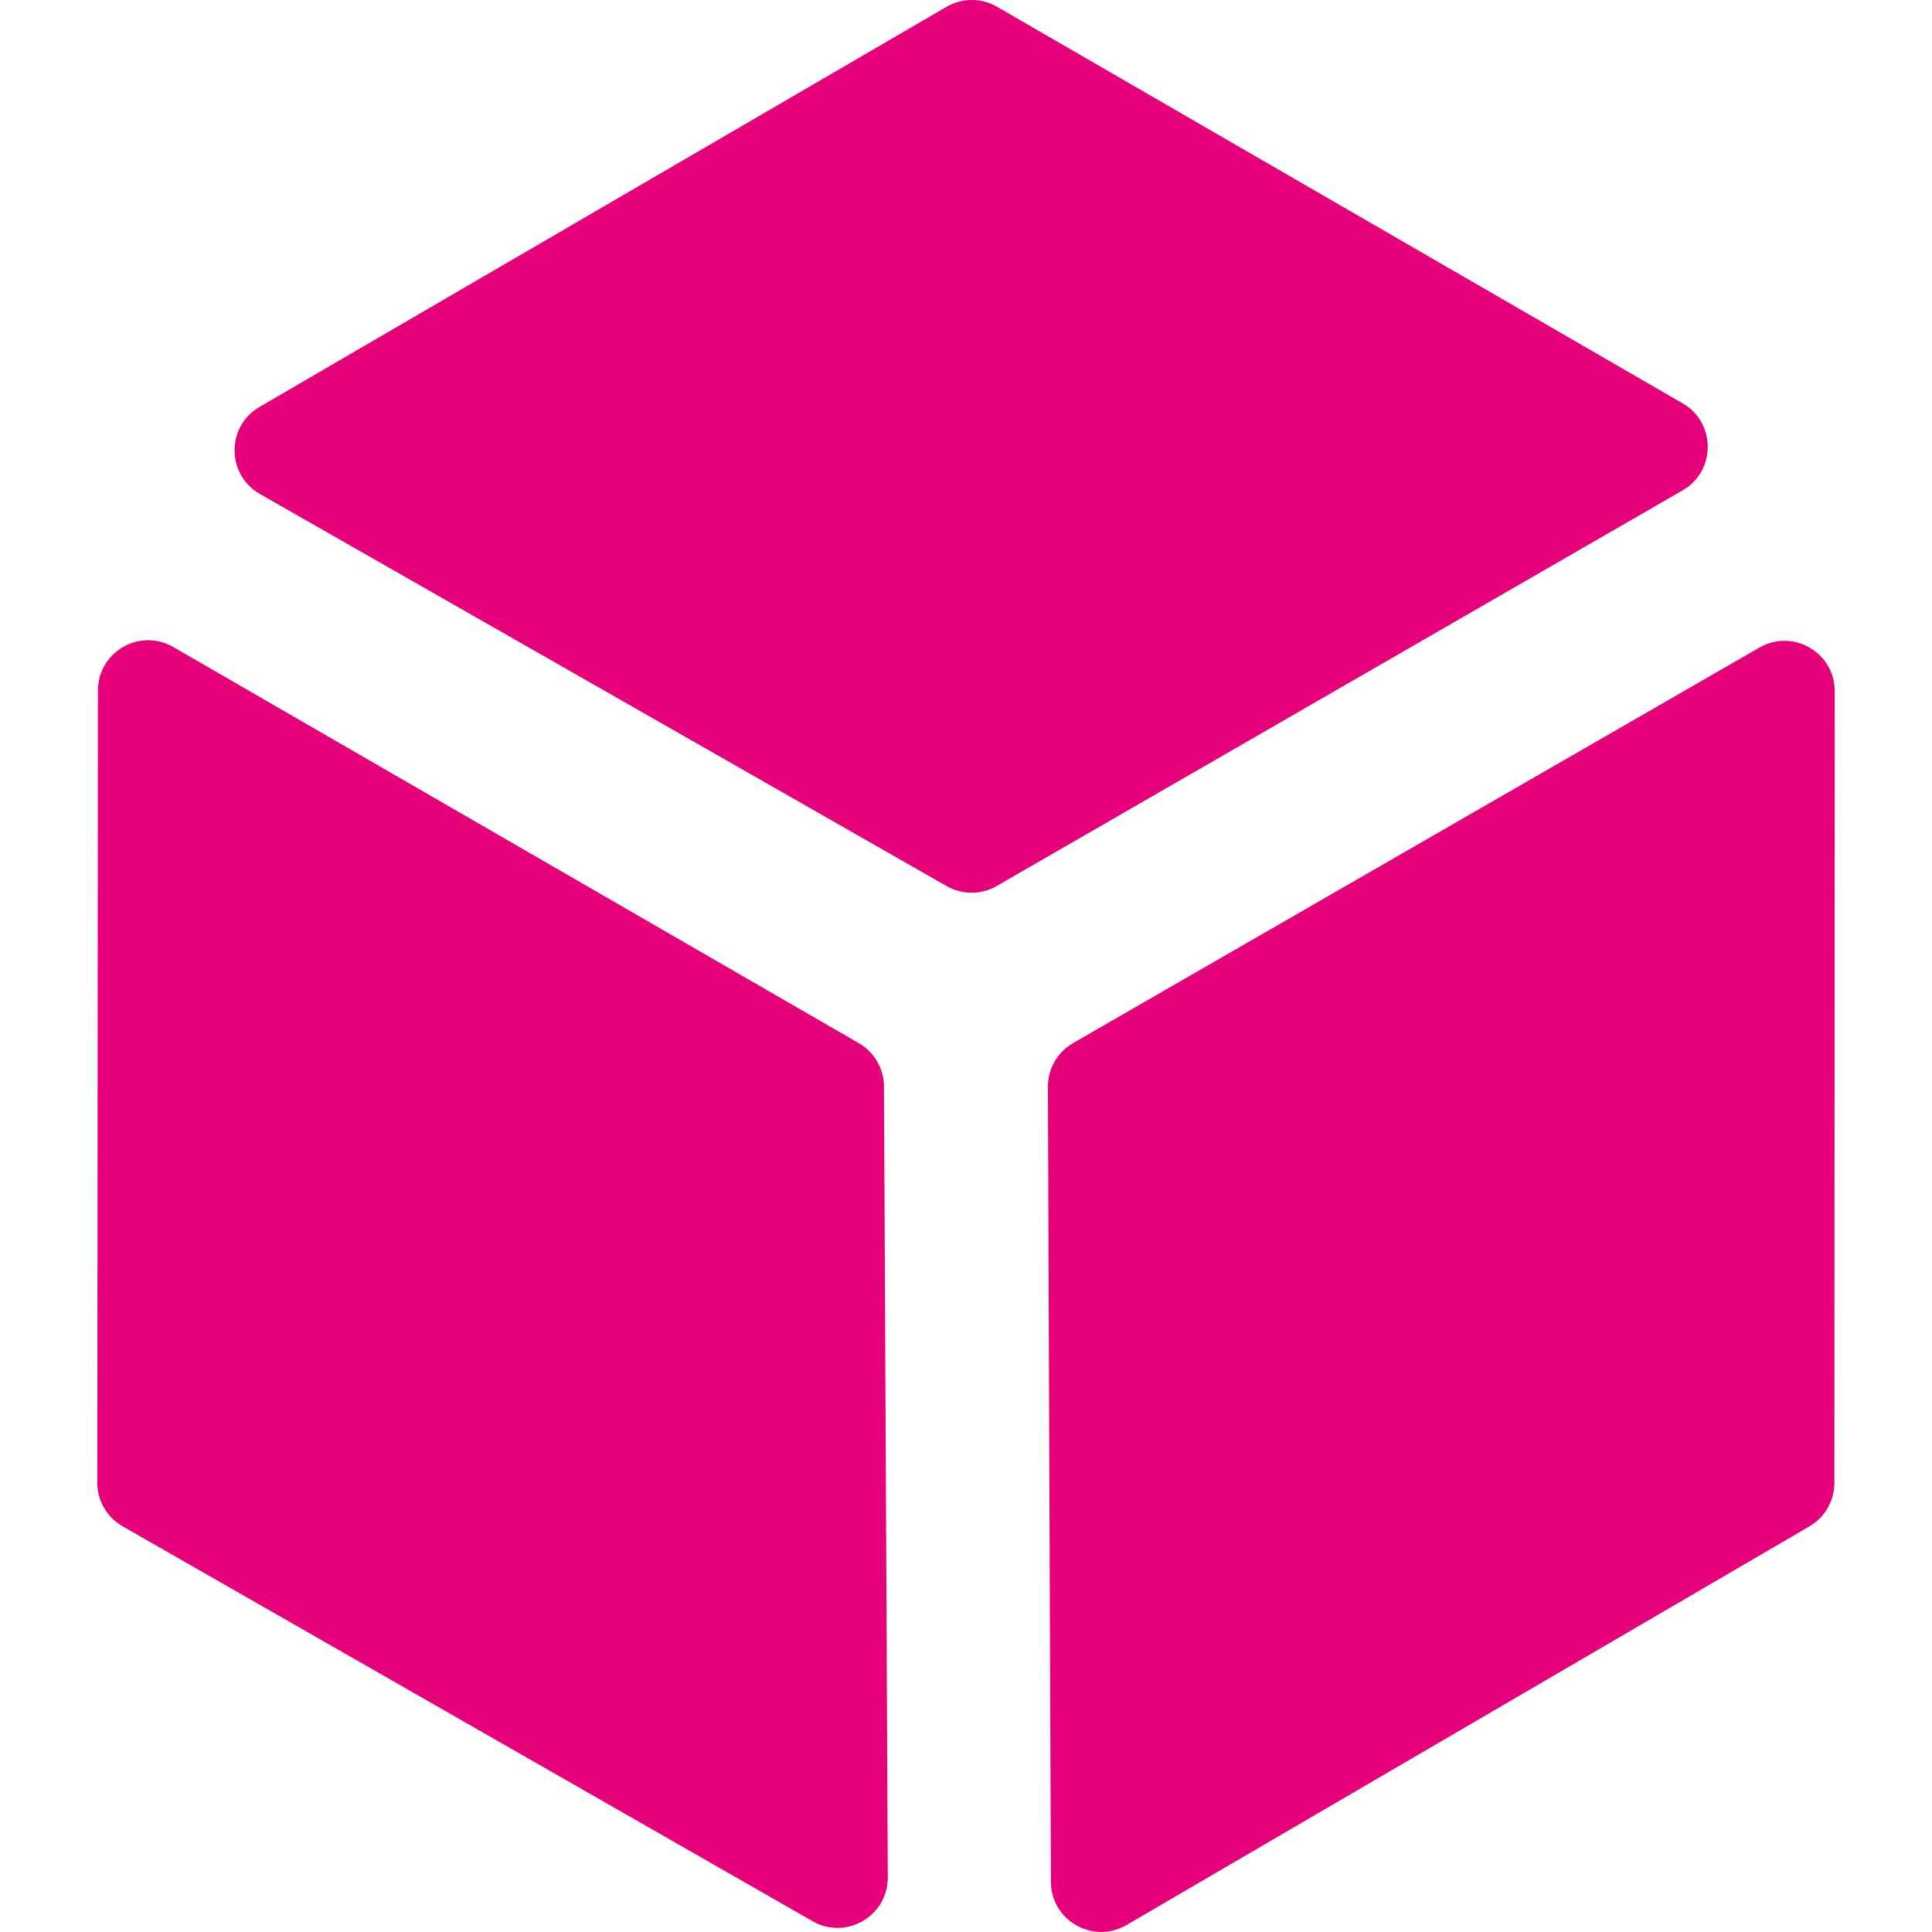
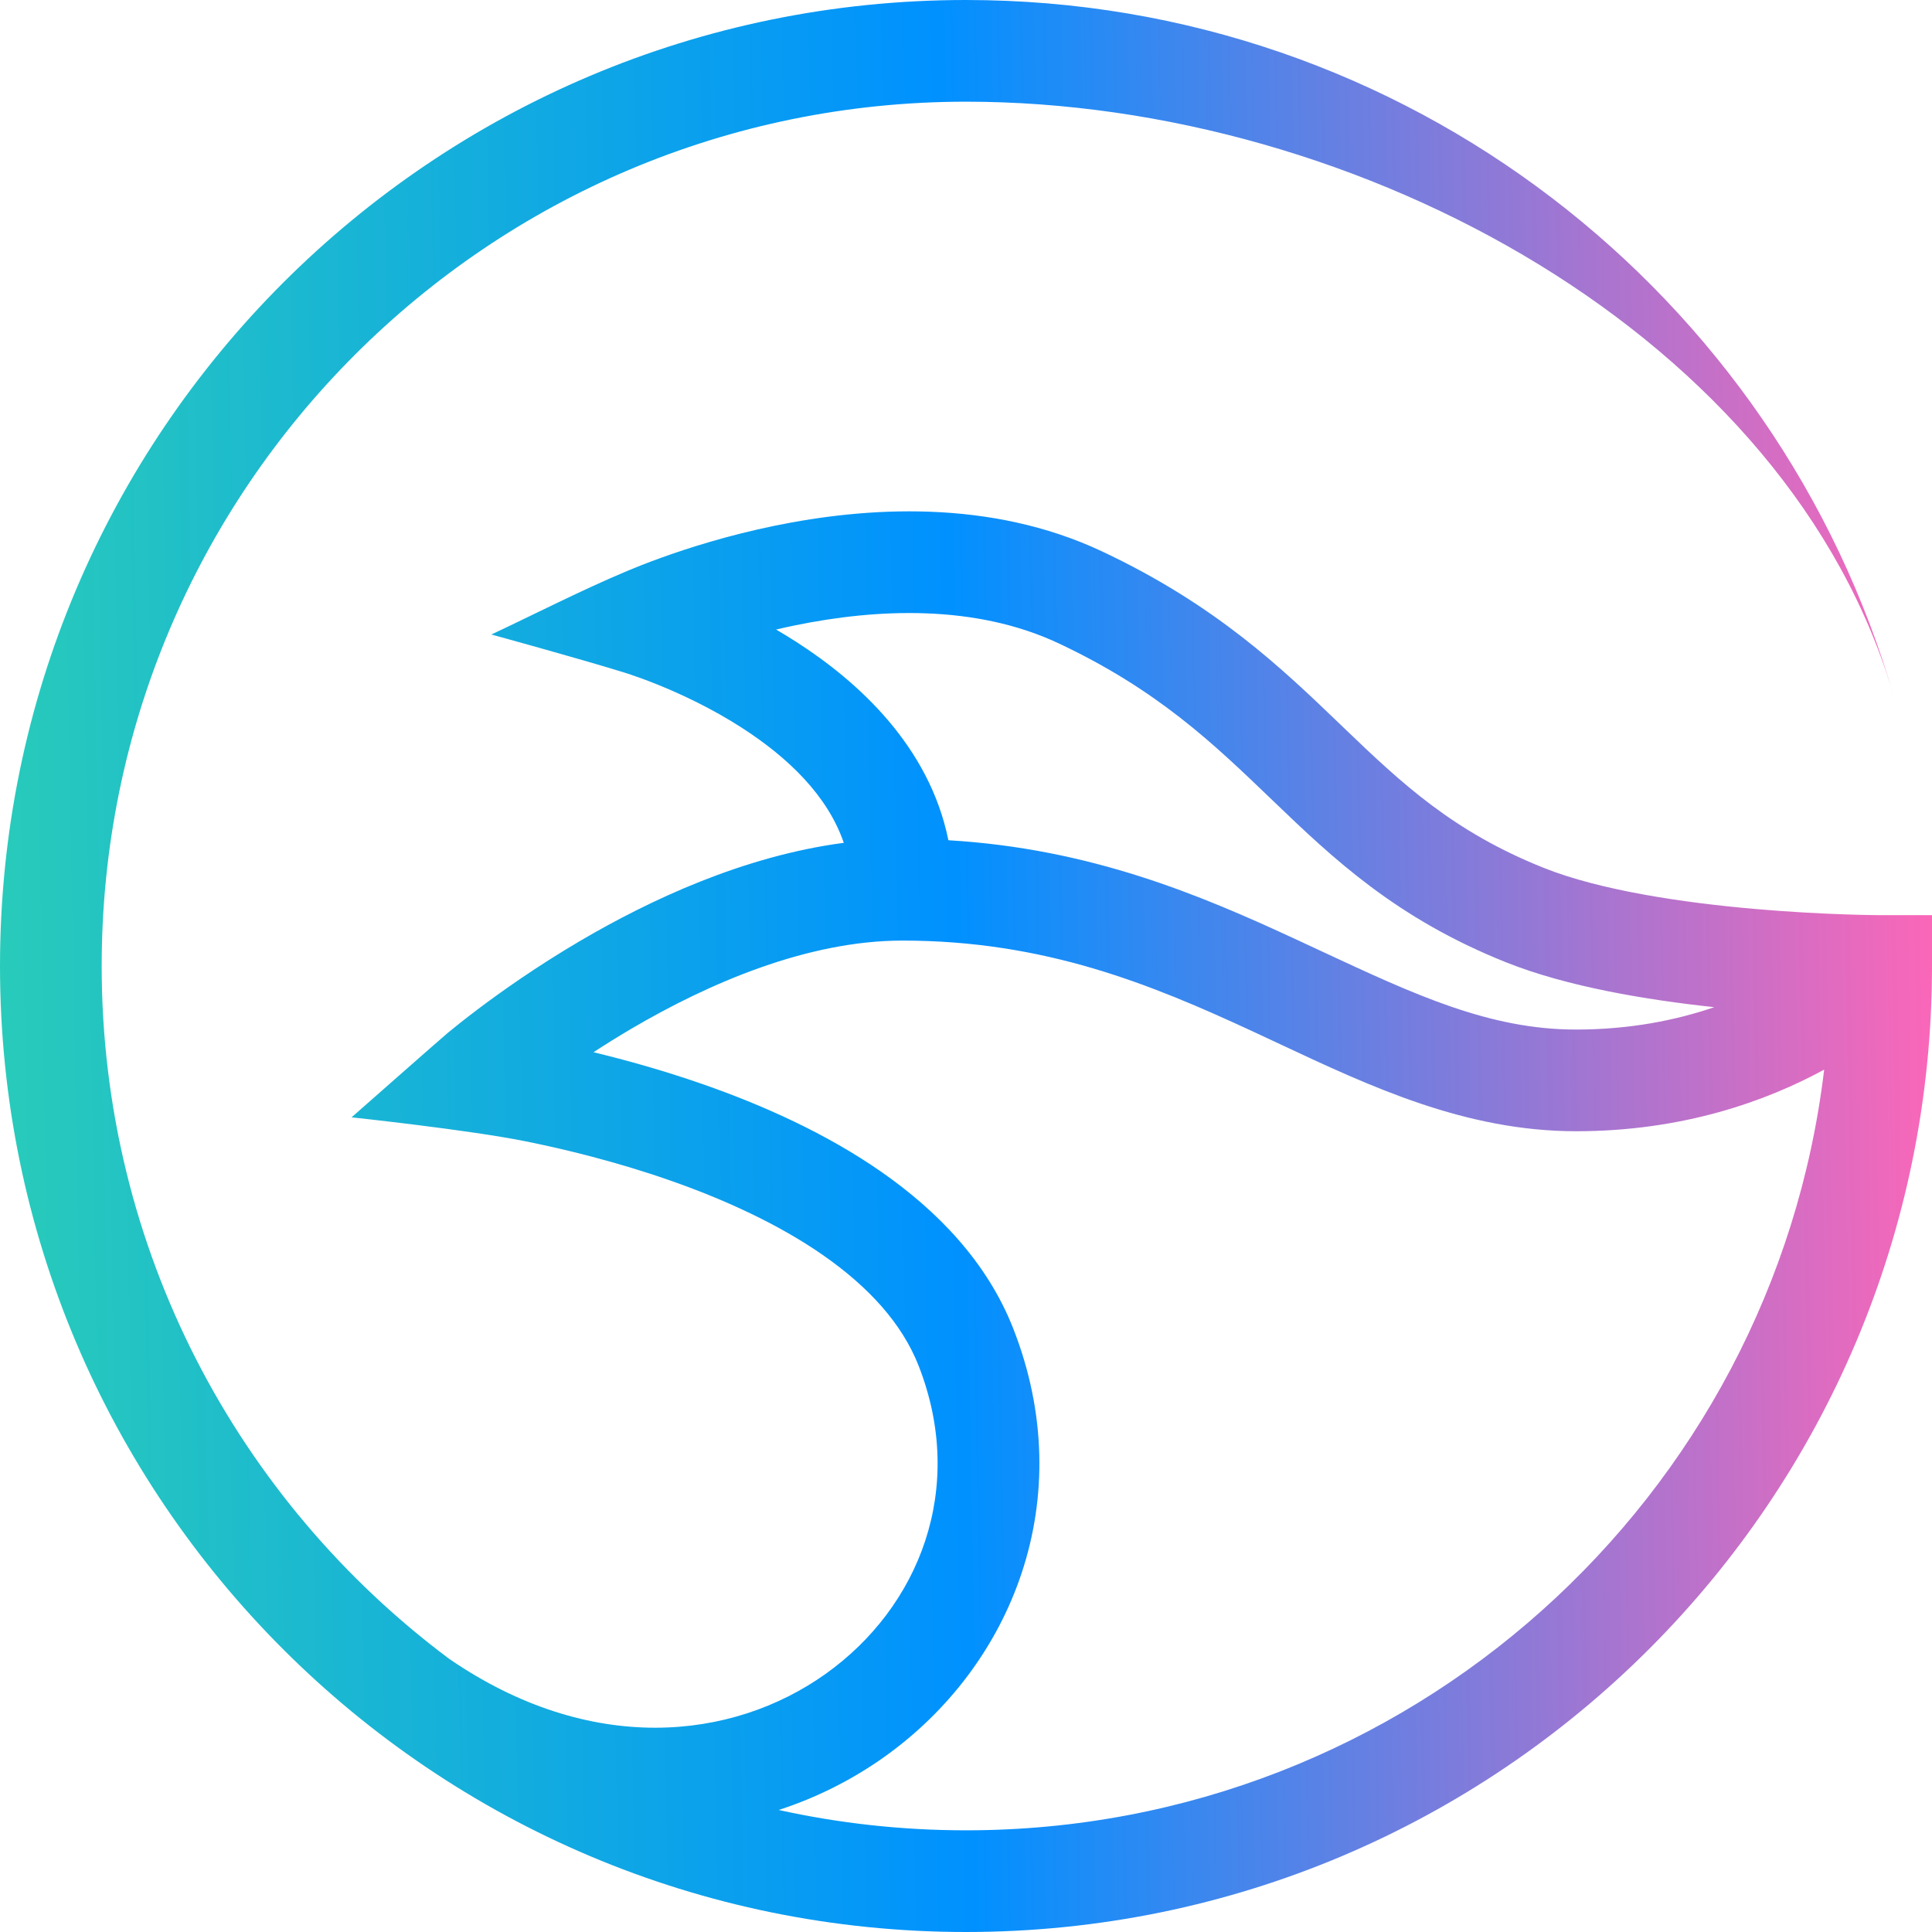
- <svg xmlns="http://www.w3.org/2000/svg" width="278" height="278" viewBox="0 0 250 278" fill="none">
-   <path d="M122.222 127.504L23.4 71.08C18.563 68.318 18.533 61.355 23.346 58.553L122.199 0.982C124.442 -0.324 127.212 -0.328 129.458 0.972L228.12 58.041C232.937 60.827 232.933 67.782 228.112 70.562L129.42 127.488C127.194 128.772 124.454 128.778 122.222 127.504Z" fill="#E6007A" />
-   <path d="M246.368 219.626L148.092 276.997C143.282 279.805 137.237 276.349 137.216 270.78L136.785 156.385C136.776 153.791 138.157 151.389 140.406 150.094L239.16 93.185C243.981 90.406 250.002 93.888 250 99.452L249.953 213.385C249.952 215.955 248.587 218.331 246.368 219.626Z" fill="#E6007A" />
-   <path d="M113.198 156.338L113.745 270.133C113.771 275.702 107.756 279.21 102.923 276.443L3.639 219.619C1.387 218.33 -0.002 215.933 2.37701e-06 213.338L0.092 99.36C0.097 93.795 6.122 90.321 10.94 93.106L109.586 150.113C111.81 151.399 113.186 153.769 113.198 156.338Z" fill="#E6007A" />
+ <svg xmlns="http://www.w3.org/2000/svg" width="656" height="656" viewBox="0 0 656 656" fill="none">
+   <path fill-rule="evenodd" clip-rule="evenodd" d="M152.504 563.241C80.888 509.727 34.526 424.278 34.526 328C34.526 165.919 165.919 34.526 328 34.526C461.769 34.526 607.849 114.467 643.178 236.898C603.699 100.086 477.56 -6.10352e-05 328 -6.10352e-05C146.851 -6.10352e-05 0 146.851 0 328C0 509.149 146.851 656 328 656C509.149 656 656 509.149 656 328V310.737L637.98 310.733C637.444 310.729 636.634 310.721 635.578 310.705C633.465 310.673 630.369 310.608 626.508 310.477C618.774 310.214 608.025 309.689 595.983 308.642C571.372 306.501 543.307 302.324 524.191 294.689C493.437 282.407 476.074 266.125 456.234 247.073L455.088 245.972C435.214 226.88 412.886 205.431 374.191 187.221C336.07 169.282 293.917 172.16 262.941 178.534C247.211 181.77 233.737 186.038 224.178 189.5C219.386 191.235 215.545 192.78 212.859 193.911C197.271 200.474 182.141 208.239 166.843 215.443C166.843 215.443 196.858 223.676 211.703 228.272C212.24 228.438 213.078 228.704 214.175 229.073C216.371 229.813 219.585 230.959 223.474 232.533C231.304 235.703 241.603 240.499 251.77 247.035C267.783 257.329 281.059 270.28 286.504 286.179C252.511 290.648 220.629 305.569 196.787 319.594C182.33 328.098 170.307 336.585 161.881 342.958C157.66 346.151 154.32 348.829 152.006 350.734C150.064 352.333 119.373 379.388 119.373 379.388C119.373 379.388 158.969 383.599 178.508 387.536C191.507 390.155 209.032 394.37 227.312 400.749C245.676 407.156 264.227 415.55 279.622 426.296C295.049 437.064 306.347 449.513 311.924 463.764C328.162 505.263 312.228 545.689 280.235 568.429C248.622 590.899 200.56 596.241 152.504 563.241ZM264.417 614.567C277.342 610.369 289.406 604.27 300.238 596.57C343.772 565.627 366.68 508.947 344.076 451.183C335.196 428.49 318.227 411.137 299.384 397.985C280.509 384.81 258.789 375.164 238.687 368.15C225.469 363.538 212.702 359.978 201.52 357.276C205.487 354.688 209.76 352.02 214.292 349.353C240.864 333.723 274.329 319.368 306.421 319.368C354.792 319.368 390.817 334.211 425.213 350.139C428.34 351.586 431.478 353.059 434.633 354.539C465.37 368.959 497.652 384.105 535.158 384.105C571.532 384.105 599.862 373.822 619.386 363.187C602.002 508.678 478.173 621.474 328 621.474C306.167 621.474 284.89 619.089 264.417 614.567ZM582.08 341.981C569.153 346.392 553.482 349.579 535.158 349.579C505.735 349.579 480.456 337.792 448.364 322.829C445.539 321.512 442.66 320.169 439.722 318.809C407.588 303.928 370.411 288.158 322.018 285.3C315.525 253.259 291.241 231.364 270.44 217.992C268.123 216.502 265.809 215.091 263.52 213.758C265.595 213.27 267.724 212.799 269.9 212.351C297.853 206.599 331.225 205.161 359.49 218.461C393.036 234.248 411.959 252.421 431.646 271.329L432.32 271.976C452.578 291.43 474.004 311.824 511.386 326.753C532.153 335.047 559.03 339.508 582.08 341.981Z" fill="url(#paint0_linear_421_2723)" />
+   <defs>
+     <linearGradient id="paint0_linear_421_2723" x1="0" y1="656" x2="667.764" y2="643.798" gradientUnits="userSpaceOnUse">
+       <stop stop-color="#29CCB9" />
+       <stop offset="0.495" stop-color="#0091FF" />
+       <stop offset="1" stop-color="#FF66B7" />
+     </linearGradient>
+   </defs>
</svg>
